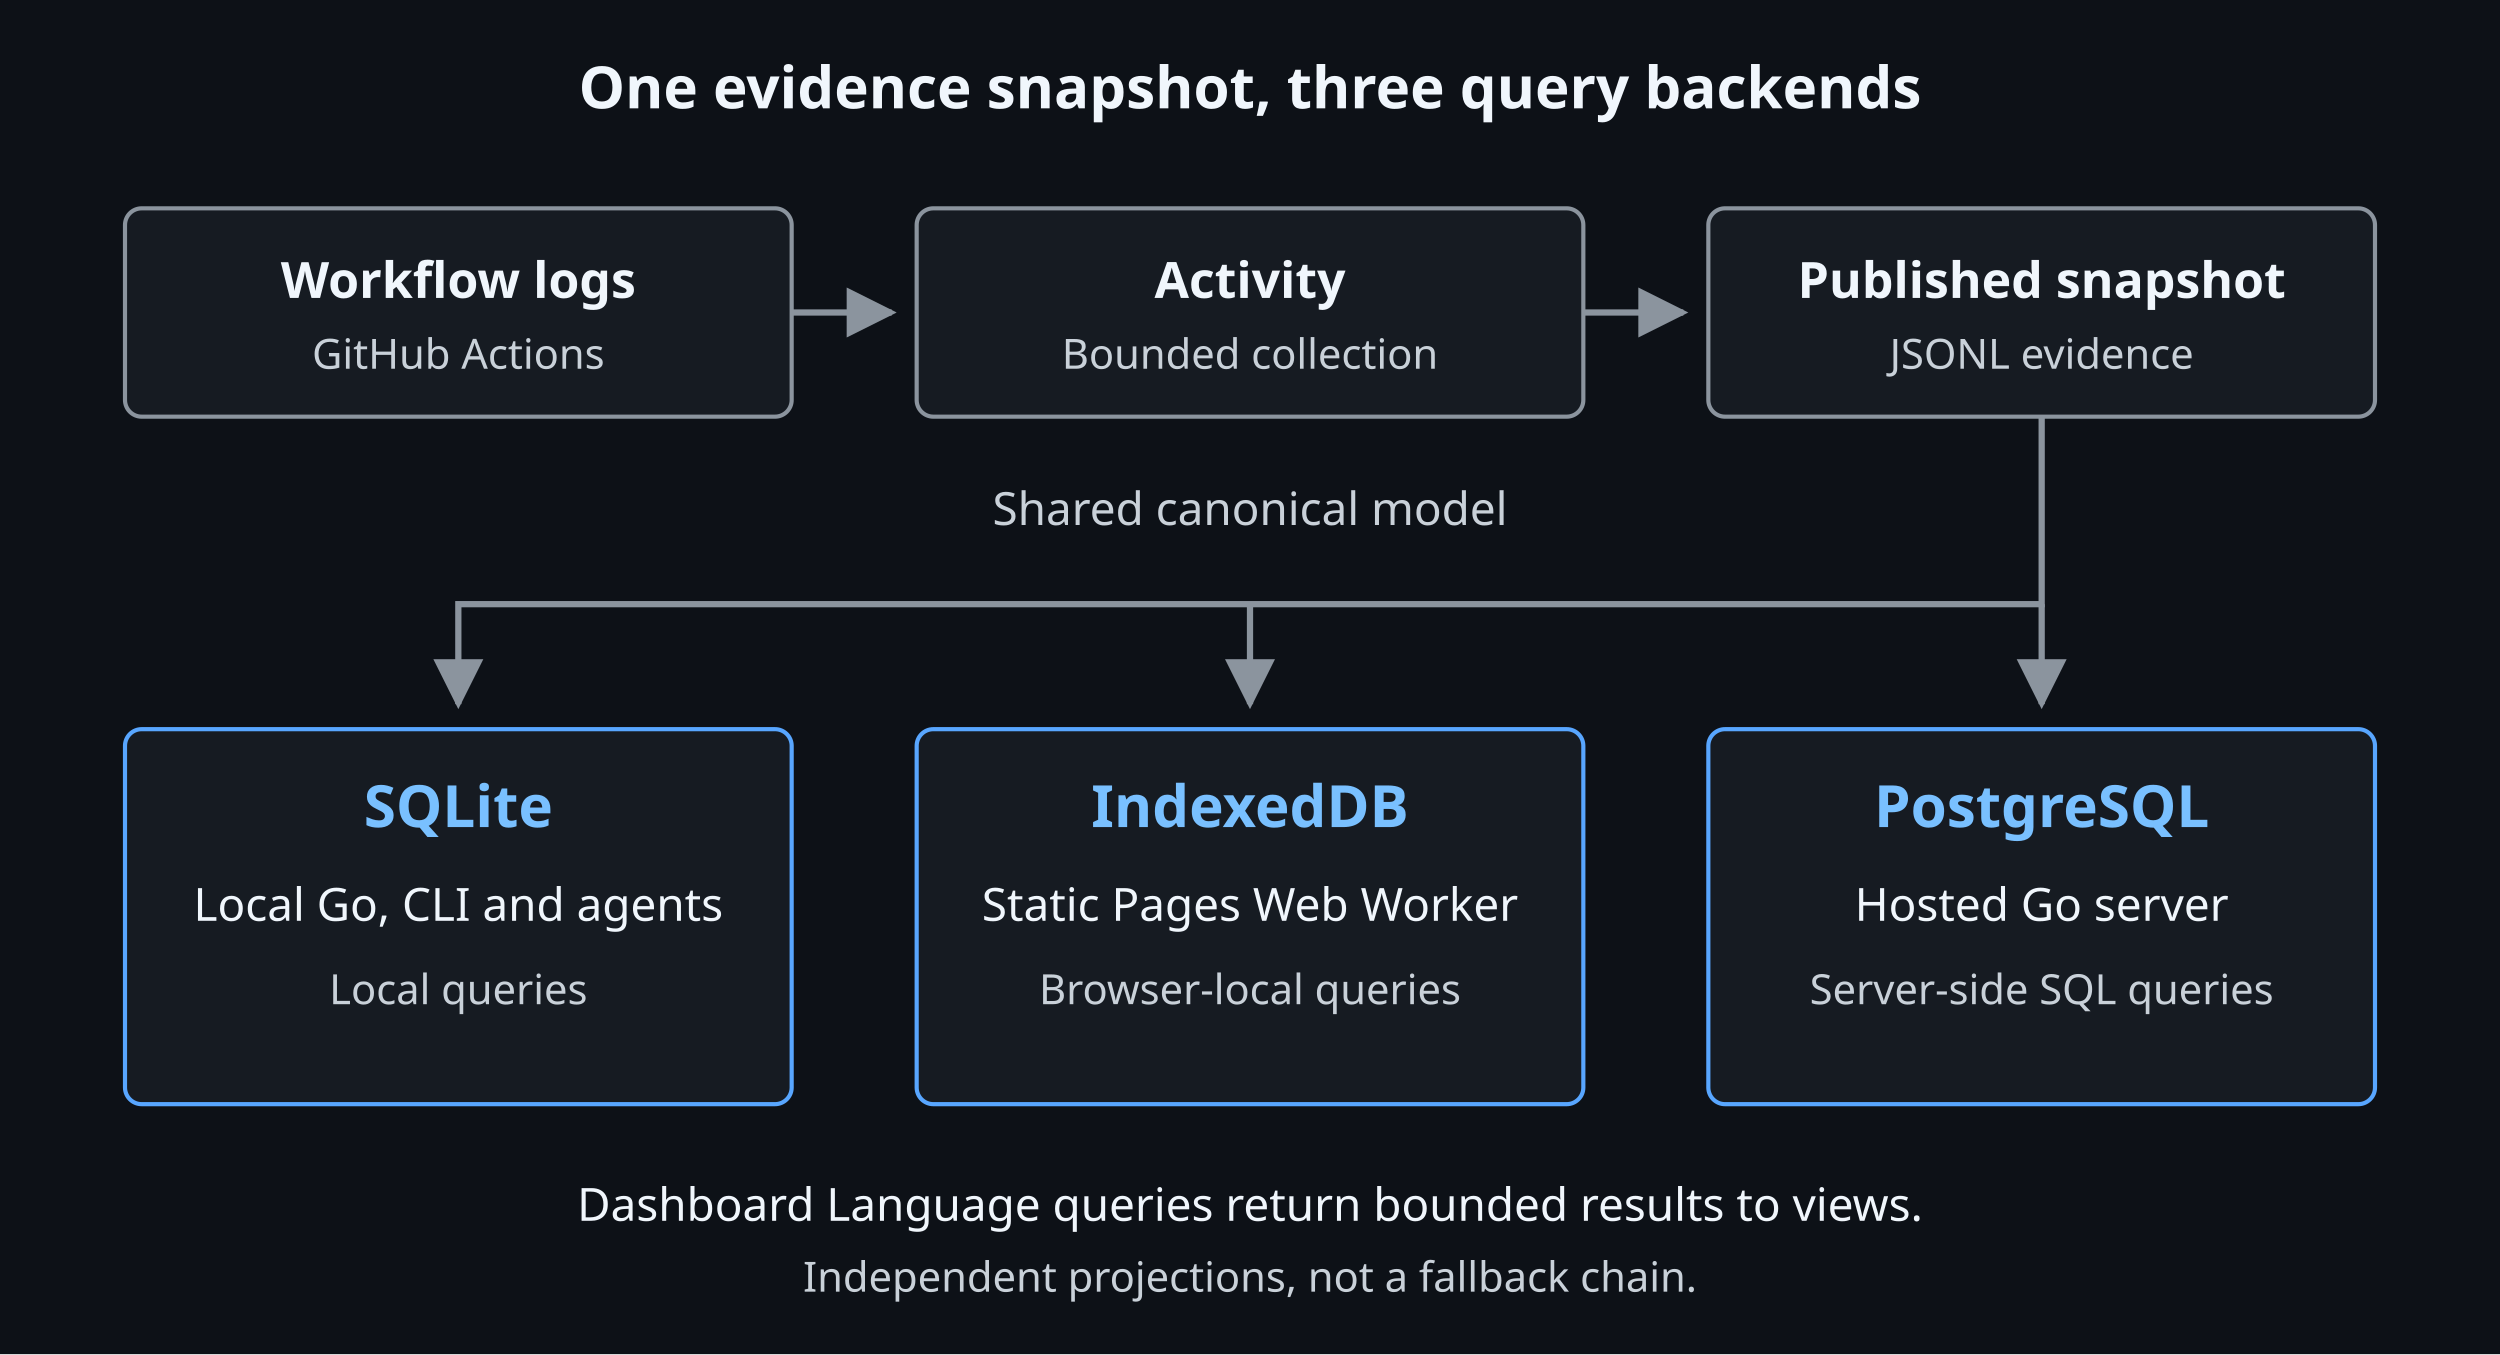
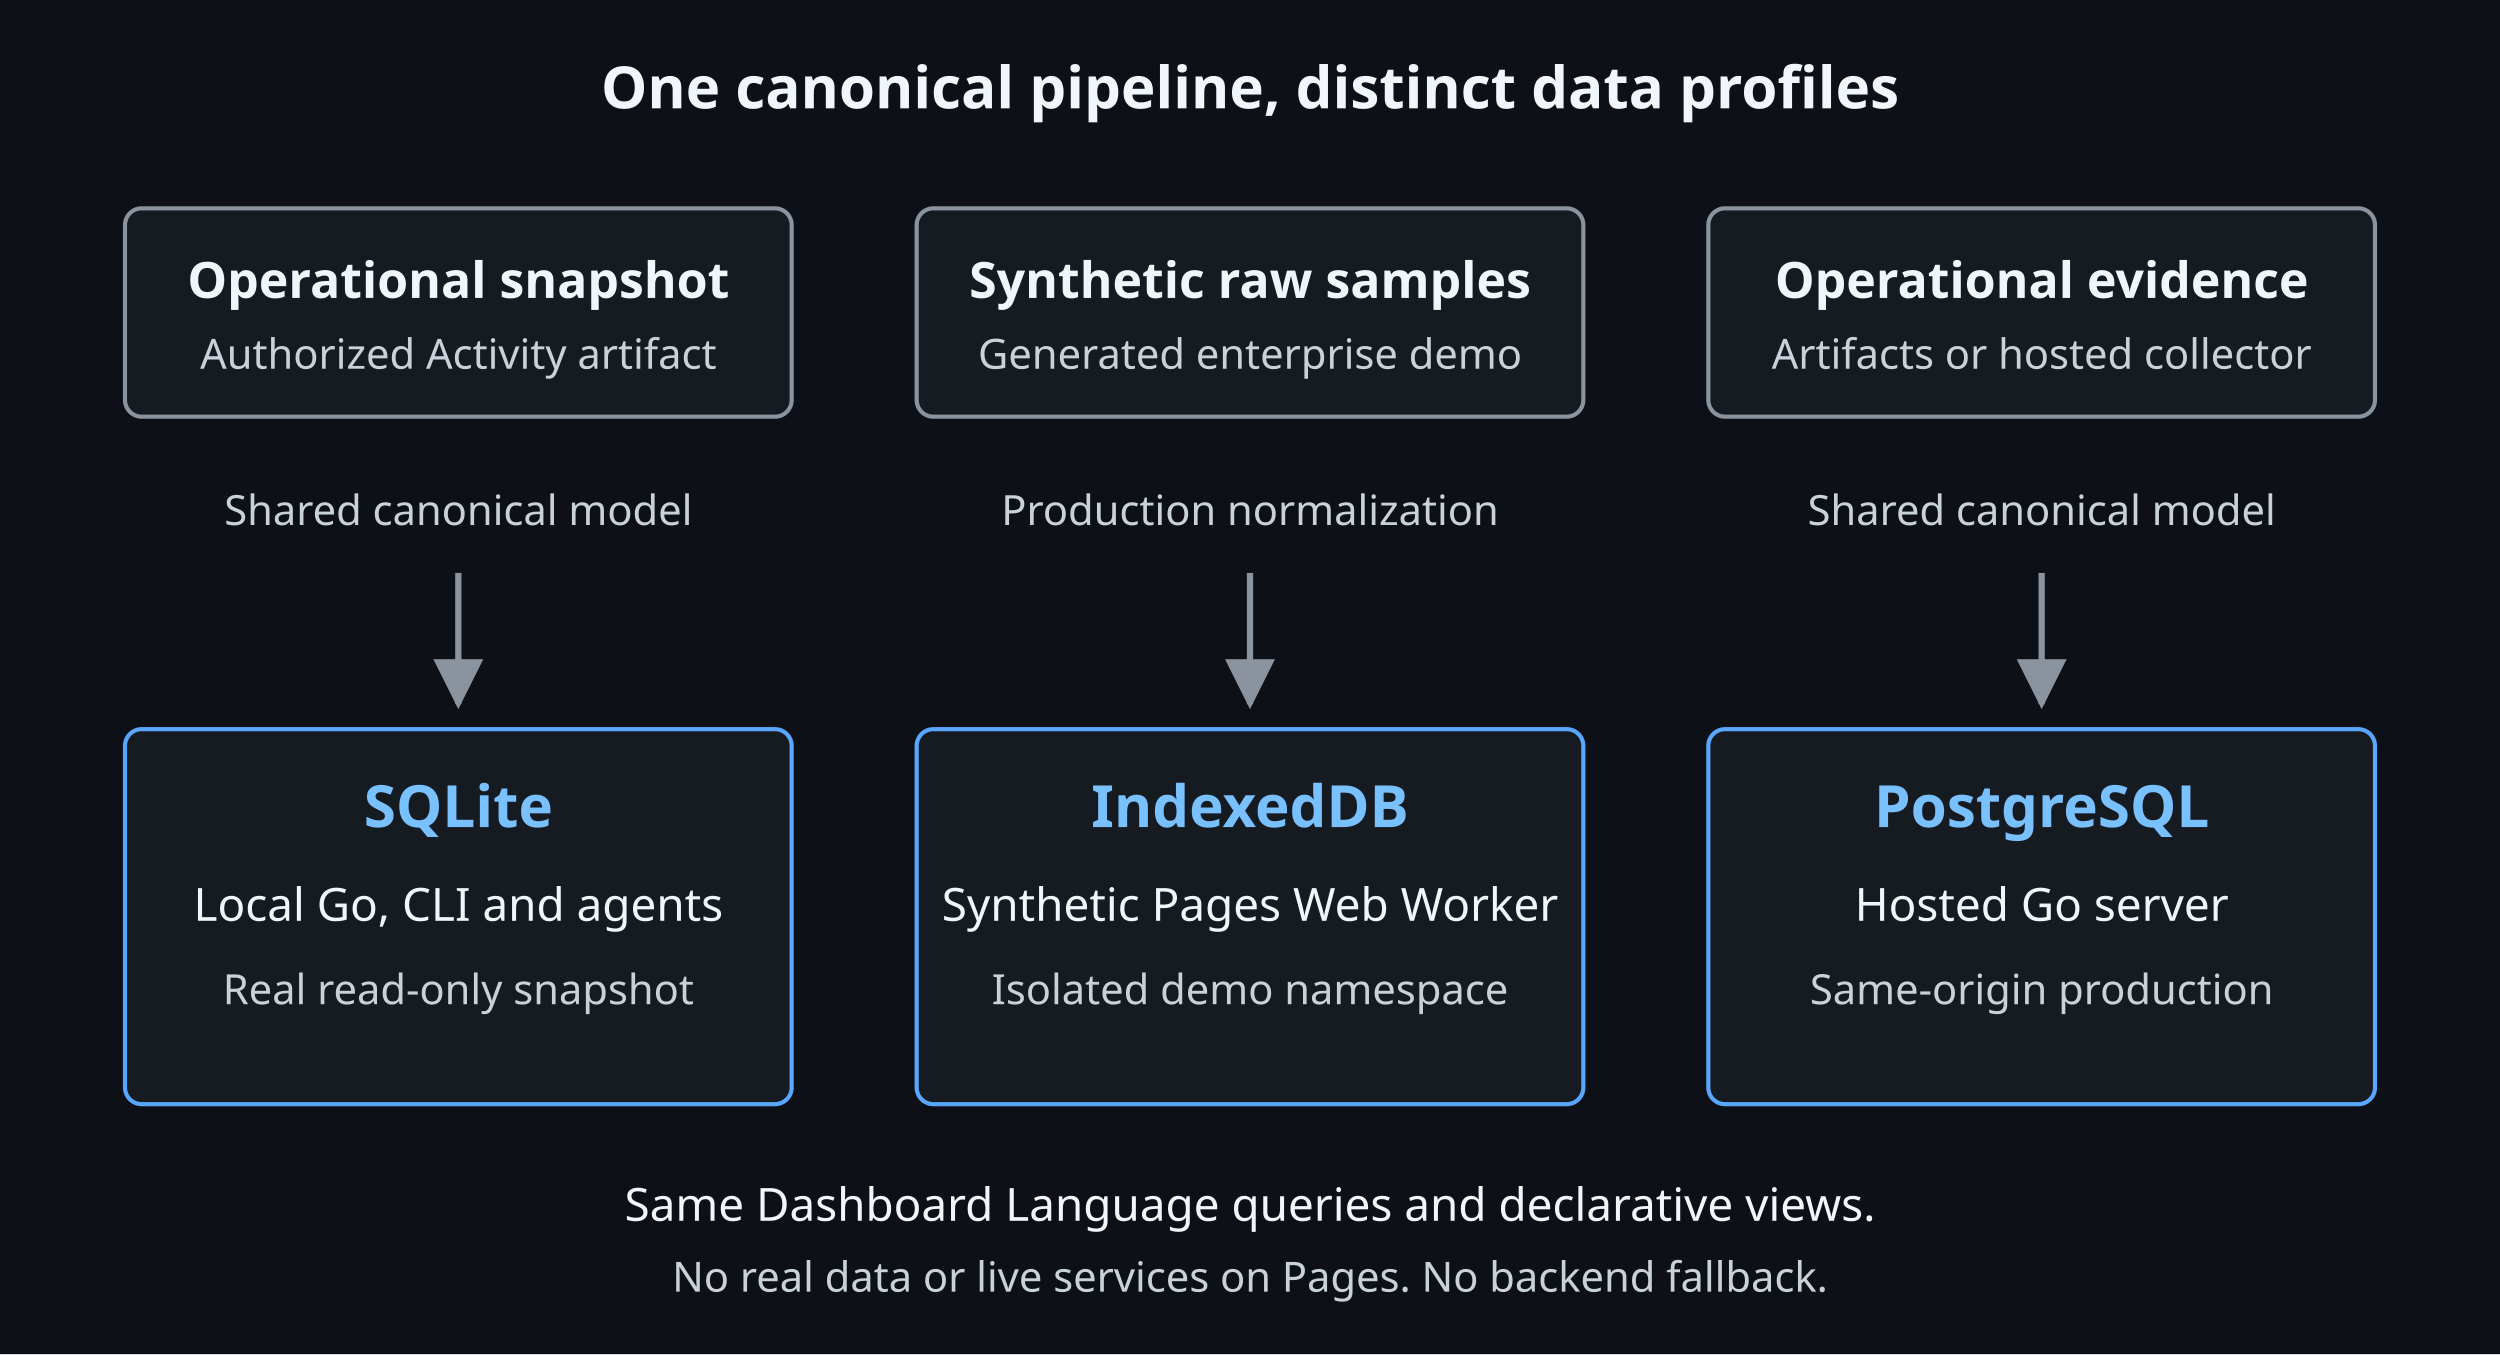
<svg xmlns="http://www.w3.org/2000/svg" width="1200" height="650" viewBox="0 0 1200 650" role="img" aria-labelledby="title description" data-visual-kind="diagram" data-visual-id="dashboard-data-flow">
  <defs>
    <marker id="arrow" viewBox="0 0 10 10" refX="9" refY="5" markerWidth="8" markerHeight="8" orient="auto">
      <path d="M0 0L10 5L0 10z" fill="#8b949e" />
    </marker>
  </defs>
  <rect width="1200" height="650" fill="#0d1117" />
  <g font-family="Mona Sans, system-ui, sans-serif" text-anchor="middle">
-     <text x="600" y="52" fill="#f0f6fc" font-size="28" font-weight="700">One evidence snapshot, three query backends</text>
+     <text x="600" y="52" fill="#f0f6fc" font-size="28" font-weight="700">One canonical pipeline, distinct data profiles</text>
    <g data-node="workflows">
      <rect x="60" y="100" width="320" height="100" rx="8" fill="#161b22" stroke="#8b949e" stroke-width="2" />
-       <text x="220" y="143" fill="#f0f6fc" font-size="24" font-weight="700">Workflow logs</text>
-       <text x="220" y="177" fill="#c9d1d9" font-size="20">GitHub Actions</text>
+       <text x="220" y="143" fill="#f0f6fc" font-size="24" font-weight="700">Operational snapshot</text>
+       <text x="220" y="177" fill="#c9d1d9" font-size="20">Authorized Activity artifact</text>
    </g>
-     <path d="M380 150h48" stroke="#8b949e" stroke-width="3" fill="none" marker-end="url(#arrow)" />
    <g data-node="activity">
      <rect x="440" y="100" width="320" height="100" rx="8" fill="#161b22" stroke="#8b949e" stroke-width="2" />
-       <text x="600" y="143" fill="#f0f6fc" font-size="24" font-weight="700">Activity</text>
-       <text x="600" y="177" fill="#c9d1d9" font-size="20">Bounded collection</text>
+       <text x="600" y="143" fill="#f0f6fc" font-size="24" font-weight="700">Synthetic raw samples</text>
+       <text x="600" y="177" fill="#c9d1d9" font-size="20">Generated enterprise demo</text>
    </g>
-     <path d="M760 150h48" stroke="#8b949e" stroke-width="3" fill="none" marker-end="url(#arrow)" />
    <g data-node="jsonl">
      <rect x="820" y="100" width="320" height="100" rx="8" fill="#161b22" stroke="#8b949e" stroke-width="2" />
-       <text x="980" y="143" fill="#f0f6fc" font-size="24" font-weight="700">Published snapshot</text>
-       <text x="980" y="177" fill="#c9d1d9" font-size="20">JSONL evidence</text>
+       <text x="980" y="143" fill="#f0f6fc" font-size="24" font-weight="700">Operational evidence</text>
+       <text x="980" y="177" fill="#c9d1d9" font-size="20">Artifacts or hosted collector</text>
    </g>
-     <text x="600" y="252" fill="#c9d1d9" font-size="22">Shared canonical model</text>
-     <path d="M980 200v90H220v48" stroke="#8b949e" stroke-width="3" fill="none" marker-end="url(#arrow)" />
-     <path d="M600 290v48" stroke="#8b949e" stroke-width="3" fill="none" marker-end="url(#arrow)" />
-     <path d="M980 290v48" stroke="#8b949e" stroke-width="3" fill="none" marker-end="url(#arrow)" />
+     <text x="220" y="252" fill="#c9d1d9" font-size="20">Shared canonical model</text>
+     <text x="600" y="252" fill="#c9d1d9" font-size="20">Production normalization</text>
+     <text x="980" y="252" fill="#c9d1d9" font-size="20">Shared canonical model</text>
+     <path d="M220 275v63" stroke="#8b949e" stroke-width="3" fill="none" marker-end="url(#arrow)" />
+     <path d="M600 275v63" stroke="#8b949e" stroke-width="3" fill="none" marker-end="url(#arrow)" />
+     <path d="M980 275v63" stroke="#8b949e" stroke-width="3" fill="none" marker-end="url(#arrow)" />
    <g data-node="sqlite">
      <rect x="60" y="350" width="320" height="180" rx="8" fill="#161b22" stroke="#58a6ff" stroke-width="2" />
      <text x="220" y="397" fill="#79c0ff" font-size="28" font-weight="700">SQLite</text>
      <text x="220" y="442" fill="#f0f6fc" font-size="22">Local Go, CLI and agents</text>
-       <text x="220" y="482" fill="#c9d1d9" font-size="20">Local queries</text>
+       <text x="220" y="482" fill="#c9d1d9" font-size="20">Real read-only snapshot</text>
    </g>
    <g data-node="indexeddb">
      <rect x="440" y="350" width="320" height="180" rx="8" fill="#161b22" stroke="#58a6ff" stroke-width="2" />
      <text x="600" y="397" fill="#79c0ff" font-size="28" font-weight="700">IndexedDB</text>
-       <text x="600" y="442" fill="#f0f6fc" font-size="22">Static Pages Web Worker</text>
-       <text x="600" y="482" fill="#c9d1d9" font-size="20">Browser-local queries</text>
+       <text x="600" y="442" fill="#f0f6fc" font-size="22">Synthetic Pages Web Worker</text>
+       <text x="600" y="482" fill="#c9d1d9" font-size="20">Isolated demo namespace</text>
    </g>
    <g data-node="postgres">
      <rect x="820" y="350" width="320" height="180" rx="8" fill="#161b22" stroke="#58a6ff" stroke-width="2" />
      <text x="980" y="397" fill="#79c0ff" font-size="28" font-weight="700">PostgreSQL</text>
      <text x="980" y="442" fill="#f0f6fc" font-size="22">Hosted Go server</text>
-       <text x="980" y="482" fill="#c9d1d9" font-size="20">Server-side SQL queries</text>
+       <text x="980" y="482" fill="#c9d1d9" font-size="20">Same-origin production</text>
    </g>
-     <text x="600" y="586" fill="#f0f6fc" font-size="22">Dashboard Language queries return bounded results to views.</text>
-     <text x="600" y="620" fill="#c9d1d9" font-size="20">Independent projections, not a fallback chain.</text>
+     <text x="600" y="586" fill="#f0f6fc" font-size="22">Same Dashboard Language queries and declarative views.</text>
+     <text x="600" y="620" fill="#c9d1d9" font-size="20">No real data or live services on Pages. No backend fallback.</text>
  </g>
</svg>
